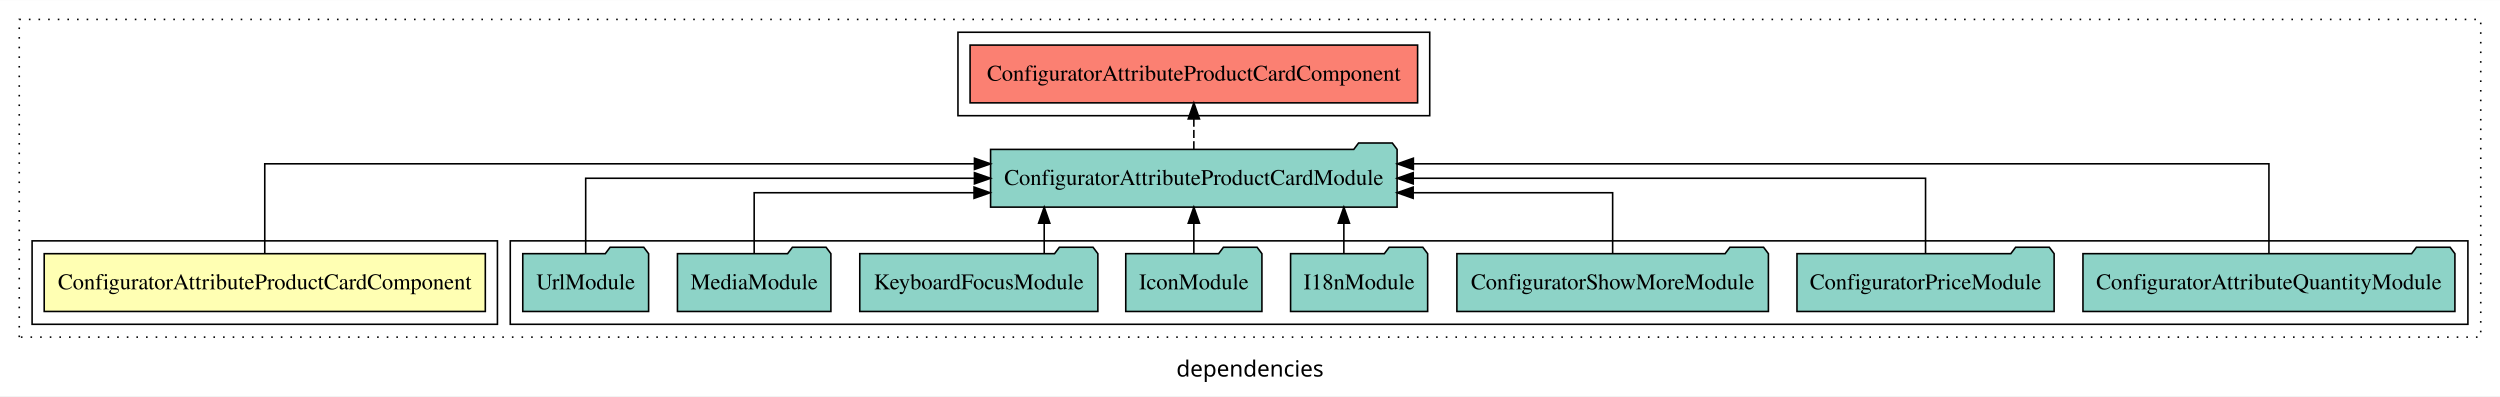
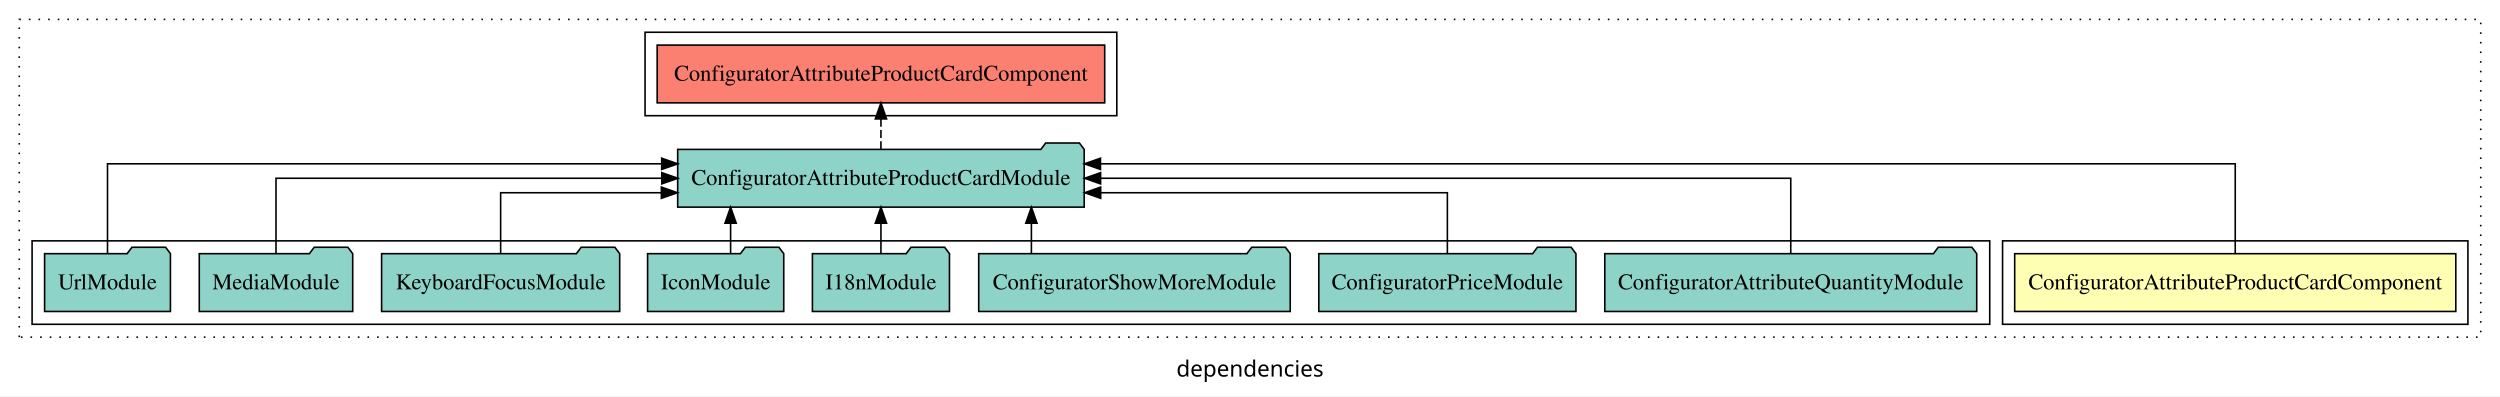
<svg xmlns="http://www.w3.org/2000/svg" width="1558pt" height="247pt" viewBox="0.00 0.00 1558.00 246.80">
  <g id="graph0" class="graph" transform="scale(1 1) rotate(0) translate(4 242.8)">
    <polygon fill="white" stroke="transparent" points="-4,4 -4,-242.8 1554,-242.8 1554,4 -4,4" />
    <text text-anchor="middle" x="775" y="-8.2" font-family="sans-serif" font-size="14.00">dependencies</text>
    <g id="clust1" class="cluster">
      <polygon fill="none" stroke="black" stroke-dasharray="1,5" points="8,-32.8 8,-230.8 1542,-230.8 1542,-32.8 8,-32.8" />
    </g>
-     <g id="clust4" class="cluster">
-       <polygon fill="none" stroke="black" points="314,-40.8 314,-92.8 1534,-92.8 1534,-40.8 314,-40.8" />
-     </g>
    <g id="clust2" class="cluster">
-       <polygon fill="none" stroke="black" points="16,-40.8 16,-92.8 306,-92.8 306,-40.8 16,-40.8" />
+       <polygon fill="none" stroke="black" points="1244,-40.8 1244,-92.8 1534,-92.8 1534,-40.8 1244,-40.8" />
    </g>
    <g id="clust5" class="cluster">
-       <polygon fill="none" stroke="black" points="593,-170.8 593,-222.8 887,-222.8 887,-170.8 593,-170.8" />
+       <polygon fill="none" stroke="black" points="398,-170.8 398,-222.8 692,-222.8 692,-170.8 398,-170.8" />
+     </g>
+     <g id="clust4" class="cluster">
+       <polygon fill="none" stroke="black" points="16,-40.8 16,-92.8 1236,-92.8 1236,-40.8 16,-40.8" />
    </g>
    <g id="node1" class="node">
-       <polygon fill="#ffffb3" stroke="black" points="298.45,-84.8 23.55,-84.8 23.55,-48.8 298.45,-48.8 298.45,-84.8" />
-       <text text-anchor="middle" x="161" y="-62.6" font-family="Times,serif" font-size="14.00">ConfiguratorAttributeProductCardComponent</text>
+       <polygon fill="#ffffb3" stroke="black" points="1526.45,-84.8 1251.55,-84.8 1251.55,-48.8 1526.45,-48.8 1526.45,-84.8" />
+       <text text-anchor="middle" x="1389" y="-62.6" font-family="Times,serif" font-size="14.00">ConfiguratorAttributeProductCardComponent</text>
    </g>
    <g id="node2" class="node">
-       <polygon fill="#8dd3c7" stroke="black" points="866.67,-149.8 863.67,-153.8 842.67,-153.8 839.67,-149.8 613.33,-149.8 613.33,-113.8 866.67,-113.8 866.67,-149.8" />
-       <text text-anchor="middle" x="740" y="-127.6" font-family="Times,serif" font-size="14.00">ConfiguratorAttributeProductCardModule</text>
+       <polygon fill="#8dd3c7" stroke="black" points="671.67,-149.8 668.67,-153.8 647.67,-153.8 644.67,-149.8 418.33,-149.8 418.33,-113.8 671.67,-113.8 671.67,-149.8" />
+       <text text-anchor="middle" x="545" y="-127.6" font-family="Times,serif" font-size="14.00">ConfiguratorAttributeProductCardModule</text>
    </g>
    <g id="edge1" class="edge">
-       <path fill="none" stroke="black" d="M161,-85.09C161,-107.01 161,-140.8 161,-140.8 161,-140.8 603.29,-140.8 603.29,-140.8" />
-       <polygon fill="black" stroke="black" points="603.29,-144.3 613.29,-140.8 603.29,-137.3 603.29,-144.3" />
+       <path fill="none" stroke="black" d="M1389,-85.09C1389,-107.01 1389,-140.8 1389,-140.8 1389,-140.8 681.81,-140.8 681.81,-140.8" />
+       <polygon fill="black" stroke="black" points="681.81,-137.3 671.81,-140.8 681.81,-144.3 681.81,-137.3" />
    </g>
    <g id="node11" class="node">
-       <polygon fill="#fb8072" stroke="black" points="879.45,-214.8 600.55,-214.8 600.55,-178.8 879.45,-178.8 879.45,-214.8" />
-       <text text-anchor="middle" x="740" y="-192.6" font-family="Times,serif" font-size="14.00">ConfiguratorAttributeProductCardComponent </text>
+       <polygon fill="#fb8072" stroke="black" points="684.45,-214.8 405.55,-214.8 405.55,-178.8 684.45,-178.8 684.45,-214.8" />
+       <text text-anchor="middle" x="545" y="-192.6" font-family="Times,serif" font-size="14.00">ConfiguratorAttributeProductCardComponent </text>
    </g>
    <g id="edge10" class="edge">
-       <path fill="none" stroke="black" stroke-dasharray="5,2" d="M740,-149.91C740,-149.91 740,-168.79 740,-168.79" />
-       <polygon fill="black" stroke="black" points="736.5,-168.79 740,-178.79 743.5,-168.79 736.5,-168.79" />
+       <path fill="none" stroke="black" stroke-dasharray="5,2" d="M545,-149.91C545,-149.91 545,-168.79 545,-168.79" />
+       <polygon fill="black" stroke="black" points="541.5,-168.79 545,-178.79 548.5,-168.79 541.5,-168.79" />
    </g>
    <g id="node3" class="node">
-       <polygon fill="#8dd3c7" stroke="black" points="1525.9,-84.8 1522.9,-88.8 1501.9,-88.8 1498.9,-84.8 1294.1,-84.8 1294.1,-48.8 1525.9,-48.8 1525.9,-84.8" />
-       <text text-anchor="middle" x="1410" y="-62.6" font-family="Times,serif" font-size="14.00">ConfiguratorAttributeQuantityModule</text>
+       <polygon fill="#8dd3c7" stroke="black" points="1227.9,-84.8 1224.9,-88.8 1203.9,-88.8 1200.9,-84.8 996.1,-84.8 996.1,-48.8 1227.9,-48.8 1227.9,-84.8" />
+       <text text-anchor="middle" x="1112" y="-62.6" font-family="Times,serif" font-size="14.00">ConfiguratorAttributeQuantityModule</text>
    </g>
    <g id="edge2" class="edge">
-       <path fill="none" stroke="black" d="M1410,-85.09C1410,-107.01 1410,-140.8 1410,-140.8 1410,-140.8 876.81,-140.8 876.81,-140.8" />
-       <polygon fill="black" stroke="black" points="876.81,-137.3 866.81,-140.8 876.81,-144.3 876.81,-137.3" />
+       <path fill="none" stroke="black" d="M1112,-84.91C1112,-104.14 1112,-131.8 1112,-131.8 1112,-131.8 681.89,-131.8 681.89,-131.8" />
+       <polygon fill="black" stroke="black" points="681.89,-128.3 671.89,-131.8 681.89,-135.3 681.89,-128.3" />
    </g>
    <g id="node4" class="node">
-       <polygon fill="#8dd3c7" stroke="black" points="1276.13,-84.8 1273.13,-88.8 1252.13,-88.8 1249.13,-84.8 1115.87,-84.8 1115.87,-48.8 1276.13,-48.8 1276.13,-84.8" />
-       <text text-anchor="middle" x="1196" y="-62.6" font-family="Times,serif" font-size="14.00">ConfiguratorPriceModule</text>
+       <polygon fill="#8dd3c7" stroke="black" points="978.13,-84.8 975.13,-88.8 954.13,-88.8 951.13,-84.8 817.87,-84.8 817.87,-48.8 978.13,-48.8 978.13,-84.8" />
+       <text text-anchor="middle" x="898" y="-62.6" font-family="Times,serif" font-size="14.00">ConfiguratorPriceModule</text>
    </g>
    <g id="edge3" class="edge">
-       <path fill="none" stroke="black" d="M1196,-84.91C1196,-104.14 1196,-131.8 1196,-131.8 1196,-131.8 876.72,-131.8 876.72,-131.8" />
-       <polygon fill="black" stroke="black" points="876.72,-128.3 866.72,-131.8 876.72,-135.3 876.72,-128.3" />
+       <path fill="none" stroke="black" d="M898,-84.83C898,-101.2 898,-122.8 898,-122.8 898,-122.8 681.94,-122.8 681.94,-122.8" />
+       <polygon fill="black" stroke="black" points="681.94,-119.3 671.94,-122.8 681.94,-126.3 681.94,-119.3" />
    </g>
    <g id="node5" class="node">
-       <polygon fill="#8dd3c7" stroke="black" points="1098.07,-84.8 1095.07,-88.8 1074.07,-88.8 1071.07,-84.8 903.93,-84.8 903.93,-48.8 1098.07,-48.8 1098.07,-84.8" />
-       <text text-anchor="middle" x="1001" y="-62.6" font-family="Times,serif" font-size="14.00">ConfiguratorShowMoreModule</text>
+       <polygon fill="#8dd3c7" stroke="black" points="800.07,-84.8 797.07,-88.8 776.07,-88.8 773.07,-84.8 605.93,-84.8 605.93,-48.8 800.07,-48.8 800.07,-84.8" />
+       <text text-anchor="middle" x="703" y="-62.6" font-family="Times,serif" font-size="14.00">ConfiguratorShowMoreModule</text>
    </g>
    <g id="edge4" class="edge">
-       <path fill="none" stroke="black" d="M1001,-84.83C1001,-101.2 1001,-122.8 1001,-122.8 1001,-122.8 876.68,-122.8 876.68,-122.8" />
-       <polygon fill="black" stroke="black" points="876.68,-119.3 866.68,-122.8 876.68,-126.3 876.68,-119.3" />
+       <path fill="none" stroke="black" d="M638.77,-84.91C638.77,-84.91 638.77,-103.79 638.77,-103.79" />
+       <polygon fill="black" stroke="black" points="635.27,-103.79 638.77,-113.79 642.27,-103.79 635.27,-103.79" />
    </g>
    <g id="node6" class="node">
-       <polygon fill="#8dd3c7" stroke="black" points="885.71,-84.8 882.71,-88.8 861.71,-88.8 858.71,-84.8 800.29,-84.8 800.29,-48.8 885.71,-48.8 885.71,-84.8" />
-       <text text-anchor="middle" x="843" y="-62.6" font-family="Times,serif" font-size="14.00">I18nModule</text>
+       <polygon fill="#8dd3c7" stroke="black" points="587.71,-84.8 584.71,-88.8 563.71,-88.8 560.71,-84.8 502.29,-84.8 502.29,-48.8 587.71,-48.8 587.71,-84.8" />
+       <text text-anchor="middle" x="545" y="-62.6" font-family="Times,serif" font-size="14.00">I18nModule</text>
    </g>
    <g id="edge5" class="edge">
-       <path fill="none" stroke="black" d="M833.49,-84.91C833.49,-84.91 833.49,-103.79 833.49,-103.79" />
-       <polygon fill="black" stroke="black" points="829.99,-103.79 833.49,-113.79 836.99,-103.79 829.99,-103.79" />
+       <path fill="none" stroke="black" d="M545,-84.91C545,-84.91 545,-103.79 545,-103.79" />
+       <polygon fill="black" stroke="black" points="541.5,-103.79 545,-113.79 548.5,-103.79 541.5,-103.79" />
    </g>
    <g id="node7" class="node">
-       <polygon fill="#8dd3c7" stroke="black" points="782.43,-84.8 779.43,-88.8 758.43,-88.8 755.43,-84.8 697.57,-84.8 697.57,-48.8 782.43,-48.8 782.43,-84.8" />
-       <text text-anchor="middle" x="740" y="-62.6" font-family="Times,serif" font-size="14.00">IconModule</text>
+       <polygon fill="#8dd3c7" stroke="black" points="484.43,-84.8 481.43,-88.8 460.43,-88.8 457.43,-84.8 399.57,-84.8 399.57,-48.8 484.43,-48.8 484.43,-84.8" />
+       <text text-anchor="middle" x="442" y="-62.6" font-family="Times,serif" font-size="14.00">IconModule</text>
    </g>
    <g id="edge6" class="edge">
-       <path fill="none" stroke="black" d="M740,-84.91C740,-84.91 740,-103.79 740,-103.79" />
-       <polygon fill="black" stroke="black" points="736.5,-103.79 740,-113.79 743.5,-103.79 736.5,-103.79" />
+       <path fill="none" stroke="black" d="M451.31,-84.91C451.31,-84.91 451.31,-103.79 451.31,-103.79" />
+       <polygon fill="black" stroke="black" points="447.81,-103.79 451.31,-113.79 454.81,-103.79 447.81,-103.79" />
    </g>
    <g id="node8" class="node">
-       <polygon fill="#8dd3c7" stroke="black" points="680.19,-84.8 677.19,-88.8 656.19,-88.8 653.19,-84.8 531.81,-84.8 531.81,-48.8 680.19,-48.8 680.19,-84.8" />
-       <text text-anchor="middle" x="606" y="-62.6" font-family="Times,serif" font-size="14.00">KeyboardFocusModule</text>
+       <polygon fill="#8dd3c7" stroke="black" points="382.19,-84.8 379.19,-88.8 358.19,-88.8 355.19,-84.8 233.81,-84.8 233.81,-48.8 382.19,-48.8 382.19,-84.8" />
+       <text text-anchor="middle" x="308" y="-62.6" font-family="Times,serif" font-size="14.00">KeyboardFocusModule</text>
    </g>
    <g id="edge7" class="edge">
-       <path fill="none" stroke="black" d="M646.75,-84.91C646.75,-84.91 646.75,-103.79 646.75,-103.79" />
-       <polygon fill="black" stroke="black" points="643.25,-103.79 646.75,-113.79 650.25,-103.79 643.25,-103.79" />
+       <path fill="none" stroke="black" d="M308,-84.83C308,-101.2 308,-122.8 308,-122.8 308,-122.8 408.17,-122.8 408.17,-122.8" />
+       <polygon fill="black" stroke="black" points="408.17,-126.3 418.17,-122.8 408.17,-119.3 408.17,-126.3" />
    </g>
    <g id="node9" class="node">
-       <polygon fill="#8dd3c7" stroke="black" points="513.81,-84.8 510.81,-88.8 489.81,-88.8 486.81,-84.8 418.19,-84.8 418.19,-48.8 513.81,-48.8 513.81,-84.8" />
-       <text text-anchor="middle" x="466" y="-62.6" font-family="Times,serif" font-size="14.00">MediaModule</text>
+       <polygon fill="#8dd3c7" stroke="black" points="215.81,-84.8 212.81,-88.8 191.81,-88.8 188.81,-84.8 120.19,-84.8 120.19,-48.8 215.81,-48.8 215.81,-84.8" />
+       <text text-anchor="middle" x="168" y="-62.6" font-family="Times,serif" font-size="14.00">MediaModule</text>
    </g>
    <g id="edge8" class="edge">
-       <path fill="none" stroke="black" d="M466,-84.83C466,-101.2 466,-122.8 466,-122.8 466,-122.8 603.03,-122.8 603.03,-122.8" />
-       <polygon fill="black" stroke="black" points="603.03,-126.3 613.03,-122.8 603.03,-119.3 603.03,-126.3" />
+       <path fill="none" stroke="black" d="M168,-84.91C168,-104.14 168,-131.8 168,-131.8 168,-131.8 408.42,-131.8 408.42,-131.8" />
+       <polygon fill="black" stroke="black" points="408.42,-135.3 418.42,-131.8 408.42,-128.3 408.42,-135.3" />
    </g>
    <g id="node10" class="node">
-       <polygon fill="#8dd3c7" stroke="black" points="400.21,-84.8 397.21,-88.8 376.21,-88.8 373.21,-84.8 321.79,-84.8 321.79,-48.8 400.21,-48.8 400.21,-84.8" />
-       <text text-anchor="middle" x="361" y="-62.6" font-family="Times,serif" font-size="14.00">UrlModule</text>
+       <polygon fill="#8dd3c7" stroke="black" points="102.21,-84.8 99.21,-88.8 78.21,-88.8 75.21,-84.8 23.79,-84.8 23.79,-48.8 102.21,-48.8 102.21,-84.8" />
+       <text text-anchor="middle" x="63" y="-62.6" font-family="Times,serif" font-size="14.00">UrlModule</text>
    </g>
    <g id="edge9" class="edge">
-       <path fill="none" stroke="black" d="M361,-84.91C361,-104.14 361,-131.8 361,-131.8 361,-131.8 603.27,-131.8 603.27,-131.8" />
-       <polygon fill="black" stroke="black" points="603.27,-135.3 613.27,-131.8 603.27,-128.3 603.27,-135.3" />
+       <path fill="none" stroke="black" d="M63,-85.09C63,-107.01 63,-140.8 63,-140.8 63,-140.8 408.36,-140.8 408.36,-140.8" />
+       <polygon fill="black" stroke="black" points="408.36,-144.3 418.36,-140.8 408.36,-137.3 408.36,-144.3" />
    </g>
  </g>
</svg>
